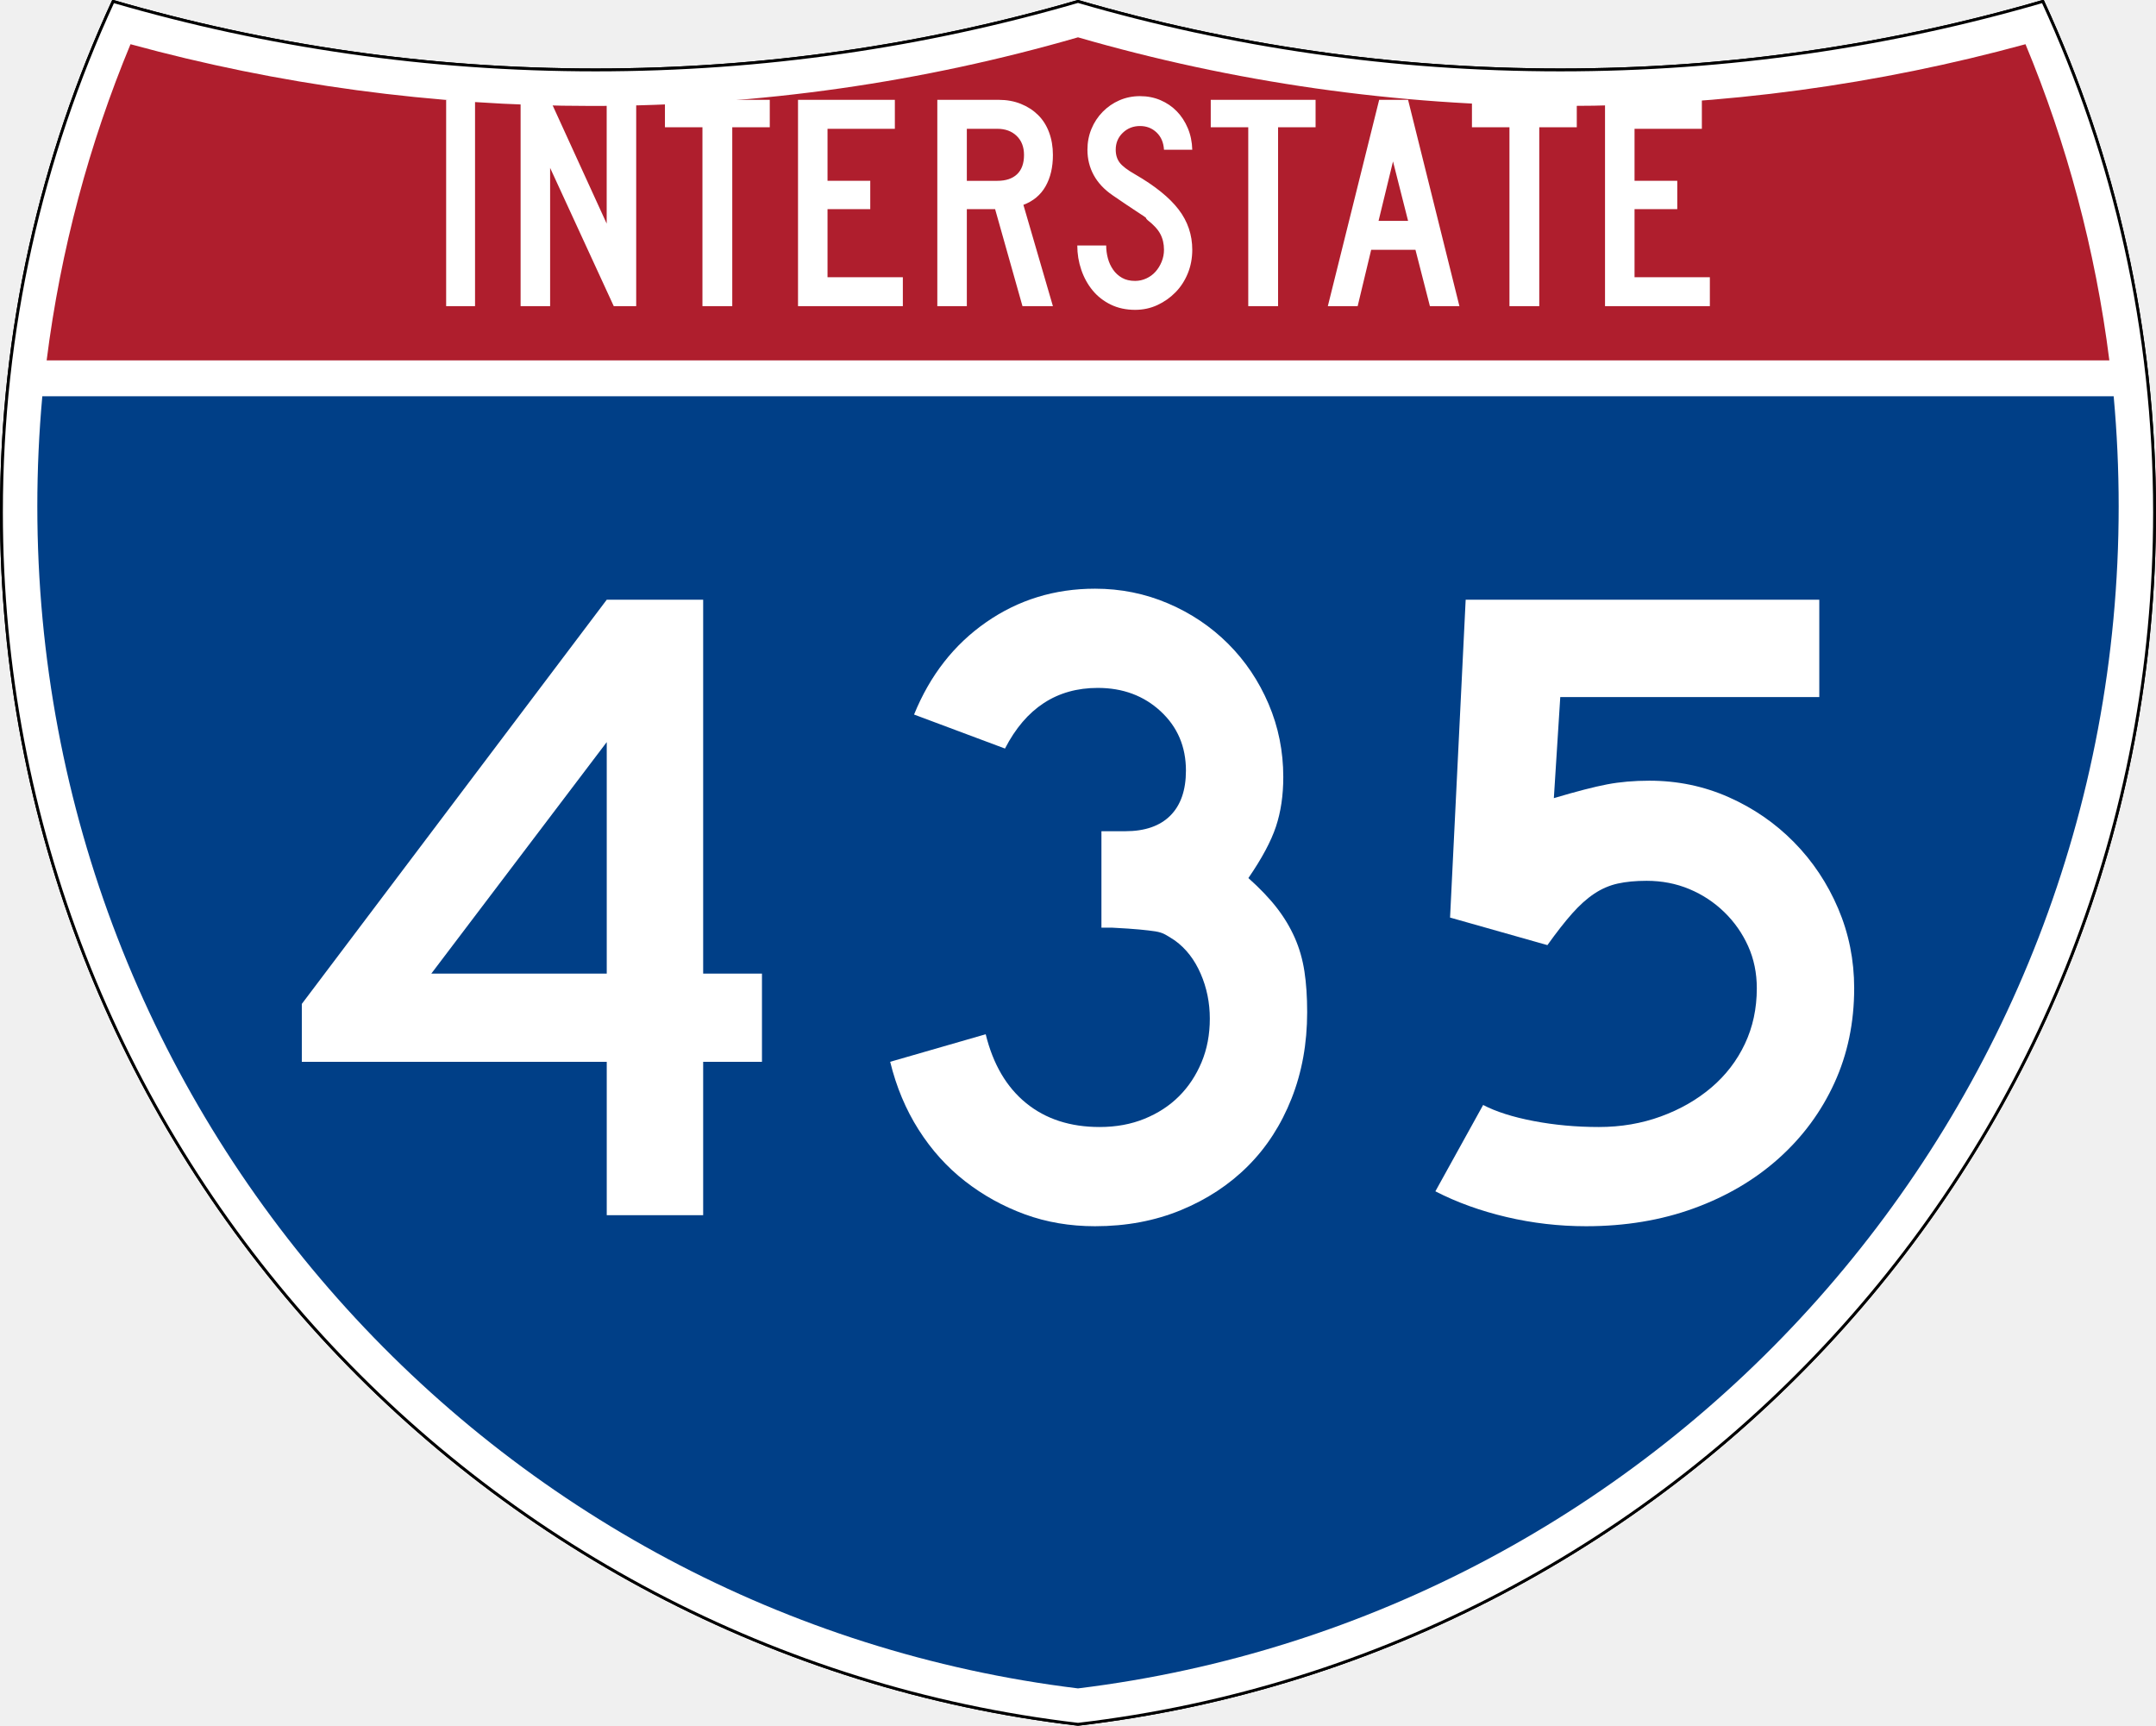
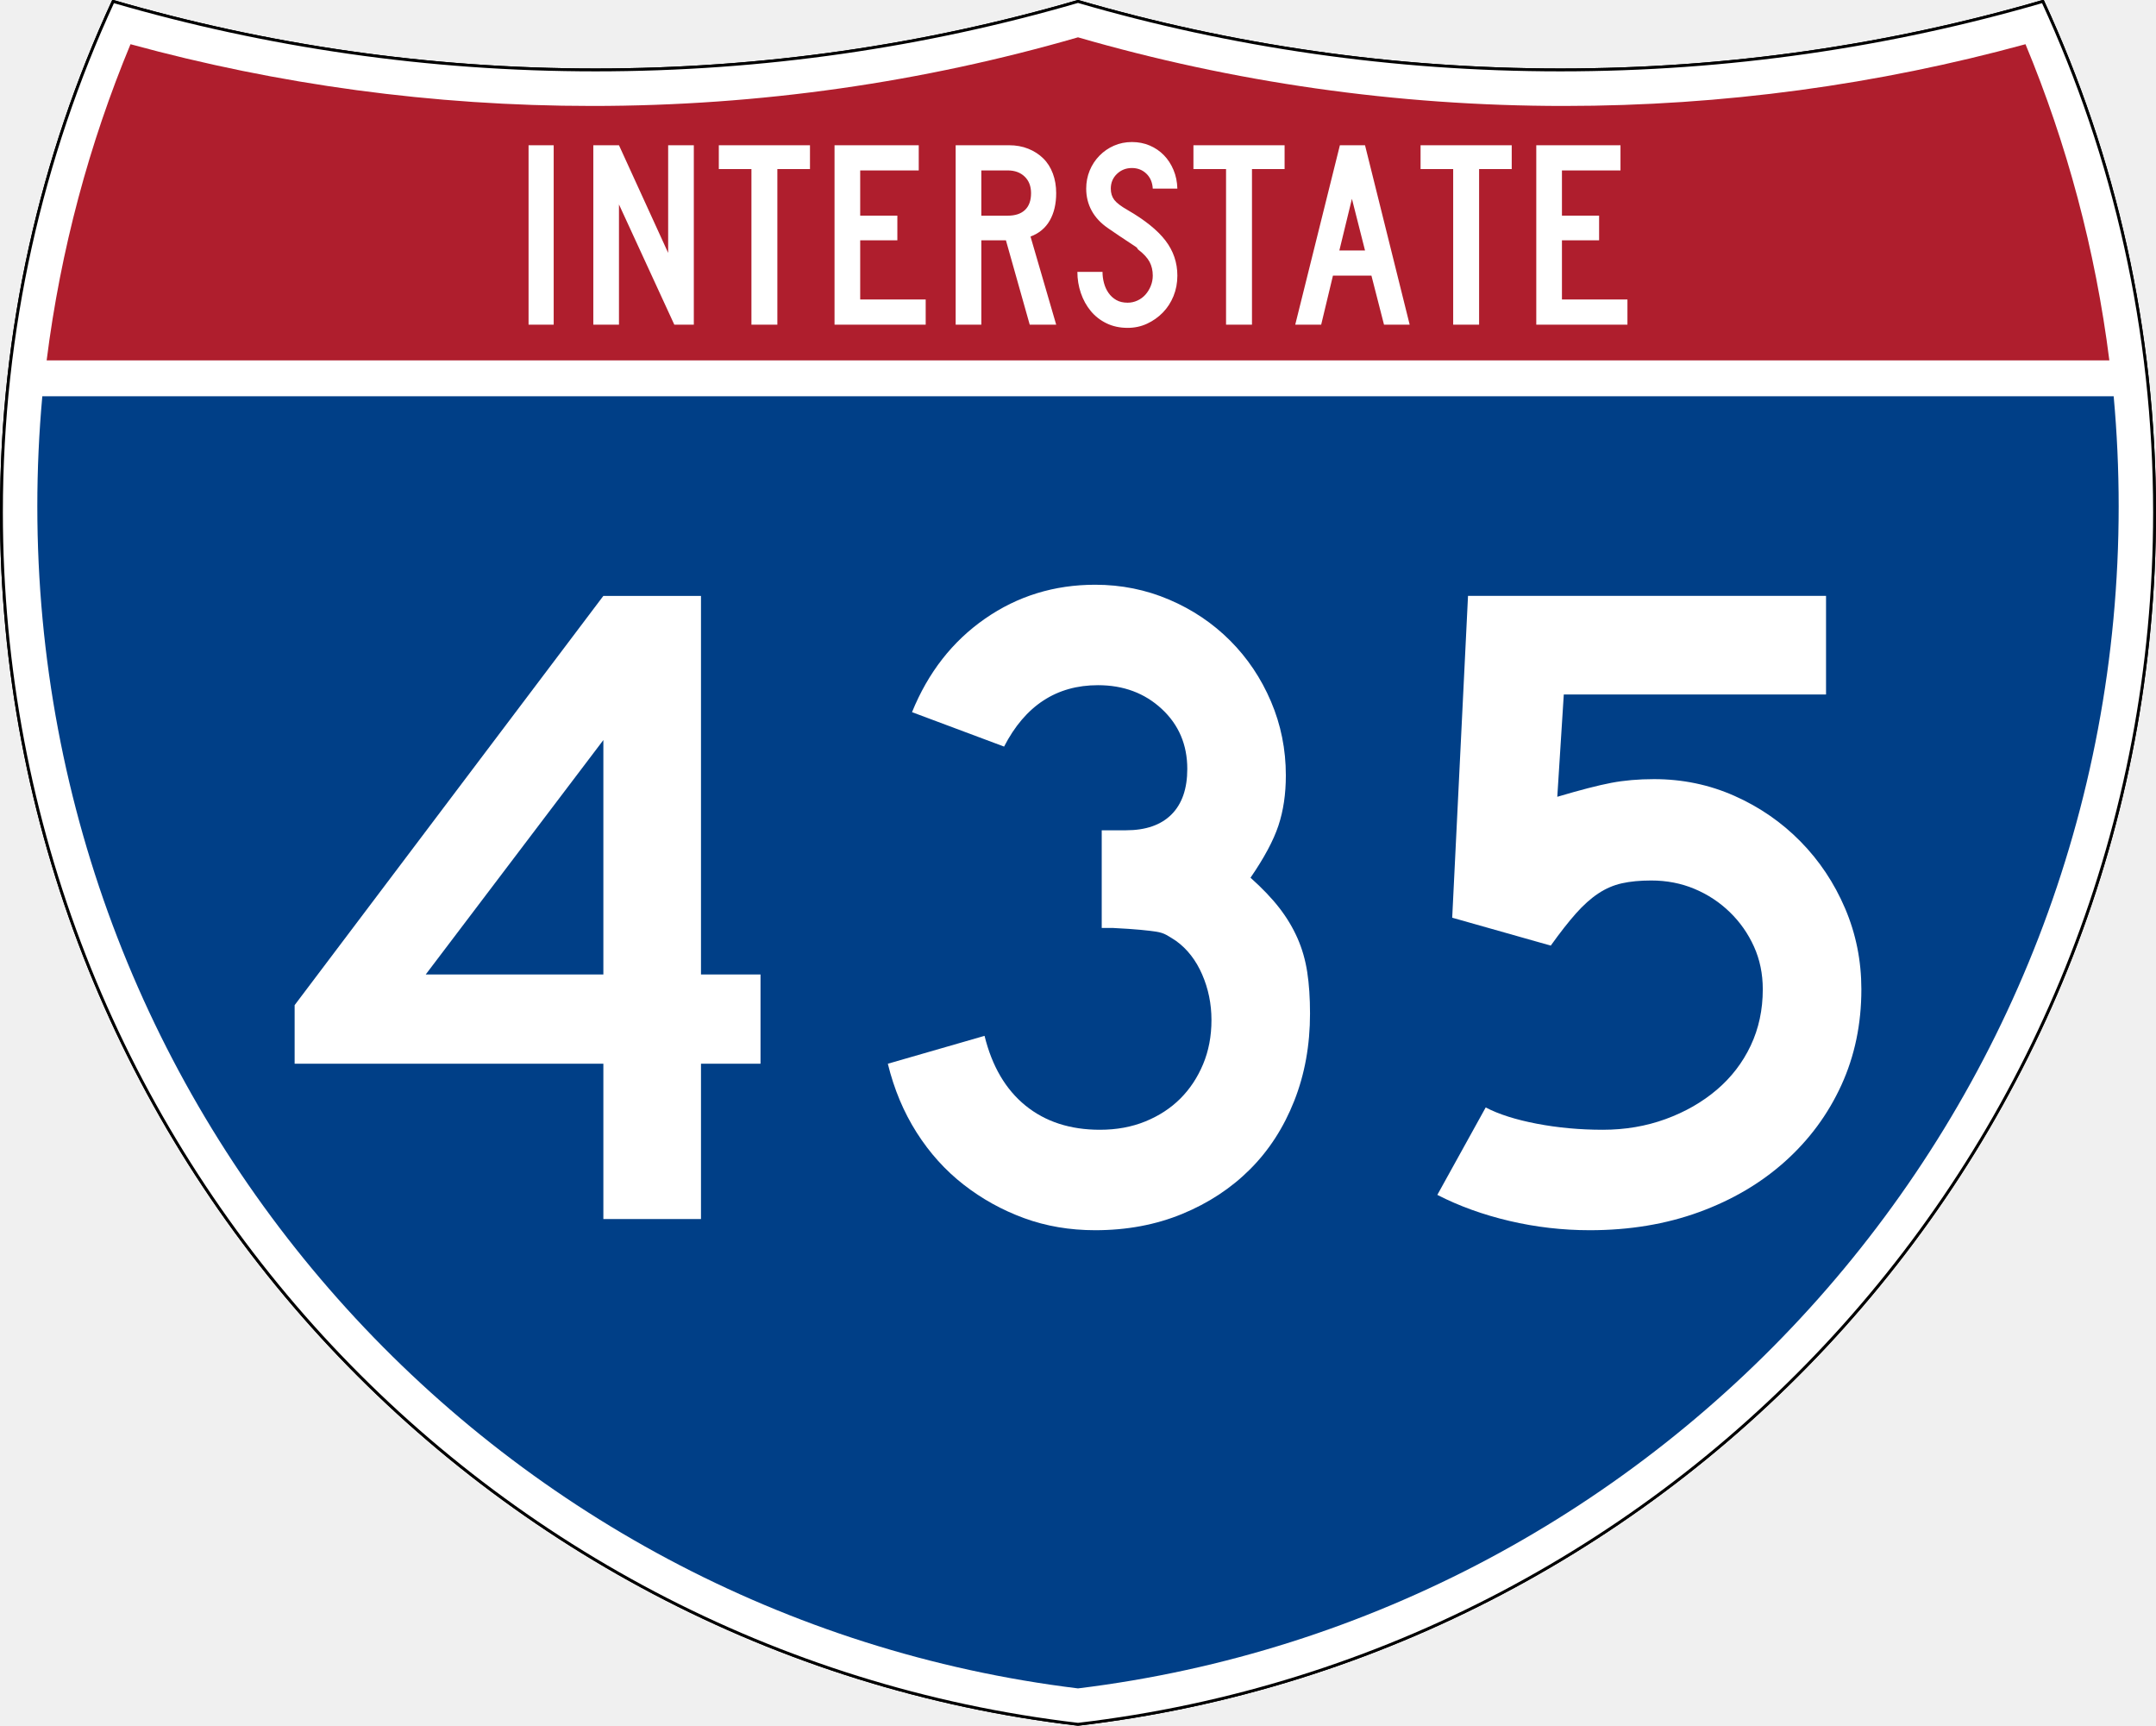
<svg xmlns="http://www.w3.org/2000/svg" width="751" height="601" viewBox="0 0 750 599.999" id="Layer_1" xml:space="preserve">
  <g transform="matrix(0.998668,0,0,0.99867,0.499334,0.398971)" id="g5" style="fill:#ffffff;fill-opacity:1;stroke:#000000;stroke-width:1;stroke-miterlimit:4;stroke-opacity:1;stroke-dasharray:none">
    <path d="M 38.915,0 C 92.236,15.525 148.625,23.85 206.958,23.85 265.291,23.85 321.679,15.525 375,4.883e-4 428.32,15.525 484.709,23.85 543.042,23.85 601.375,23.85 657.764,15.525 711.084,0 736.064,54.121 750,114.388 750,177.909 750,395.718 586.16,575.254 375,599.999 163.839,575.254 0,395.718 0,177.909 0,114.388 13.935,54.121 38.915,0 z" id="path7" style="fill:#ffffff;fill-opacity:1;stroke:#000000;stroke-width:1;stroke-miterlimit:4;stroke-opacity:1;stroke-dasharray:none" />
    <path d="M 38.915,0 C 92.236,15.525 148.625,23.85 206.958,23.85 265.291,23.85 321.679,15.525 375,4.883e-4 428.32,15.525 484.709,23.85 543.042,23.85 601.375,23.85 657.764,15.525 711.084,0 736.064,54.121 750,114.388 750,177.909 750,395.718 586.16,575.254 375,599.999 163.839,575.254 0,395.718 0,177.909 0,114.388 13.935,54.121 38.915,0 z" id="path9" style="fill:#ffffff;fill-opacity:1;stroke:#000000;stroke-width:1;stroke-linecap:round;stroke-linejoin:round;stroke-miterlimit:4;stroke-opacity:1;stroke-dasharray:none" />
  </g>
  <g transform="matrix(1.0056,0,0,1.01014,-2.10137,-3.70189)" id="g11" style="fill:#003f87;fill-opacity:1">
    <path d="m 15,177.909 c 0,-12.782 0.585,-25.427 1.729,-37.91 l 716.542,0 C 734.415,152.482 735,165.127 735,177.909 735,387.423 577.855,560.229 375,584.891 172.145,560.229 15,387.423 15,177.909 z" id="path13" style="fill:#003f87;fill-opacity:1" />
  </g>
  <g transform="matrix(1.00604,0,0,1.02708,-2.2645,-3.1523)" id="g15" style="fill:#af1e2d;fill-opacity:1">
    <path d="m 47.378,17.943 c 50.892,13.635 104.388,20.906 159.582,20.906 58.261,0 114.629,-8.101 168.04,-23.238 53.411,15.137 109.779,23.238 168.04,23.238 55.194,0 108.69,-7.271 159.581,-20.906 14.262,33.625 24.164,69.546 28.996,107.056 l -713.235,0 C 23.215,87.489 33.116,51.567 47.378,17.943 z" id="path17" style="fill:#af1e2d;fill-opacity:1" />
  </g>
-   <path fill="#fff" d="M108.869 112.812V50.416h8.741v62.395h-8.741zm50.701 0-19.25-41.814v41.814h-8.928V50.416h8.928l17.11 37.437V50.416h8.928v62.395h-6.789zm35.847-54.105v54.105h-9.019V58.706h-11.346v-8.29h31.712v8.29h-11.346zm19.889 54.105V50.416h29.294v8.756H224.234v15.736h12.927v8.569H224.234v20.582h22.784v8.753h-31.712zm67.899 0-8.278-29.335h-8.554v29.335h-8.928V50.416h18.6c2.418 0 4.634.404 6.649 1.211 2.015.807 3.751 1.925 5.208 3.354 1.457 1.429 2.573 3.183 3.347 5.262.775 2.079 1.162 4.361 1.162 6.845-0 3.725-.744 6.891-2.232 9.499-1.488 2.608-3.72 4.47-6.696 5.586l8.928 30.639h-9.207zm.465-45.724c-0-2.421-.744-4.346-2.232-5.773-1.488-1.428-3.441-2.141-5.859-2.141h-9.207v15.736h9.207c2.603 0 4.603-.667 5.998-2.002 1.395-1.335 2.093-3.274 2.093-5.819zm50.894 28.681c-0 2.546-.449 4.921-1.348 7.125-.899 2.203-2.138 4.112-3.719 5.727-1.581 1.614-3.41 2.903-5.487 3.865-2.077.962-4.325 1.444-6.743 1.444-2.728 0-5.177-.528-7.346-1.583-2.169-1.055-3.998-2.483-5.486-4.283-1.488-1.8-2.635-3.88-3.441-6.24-.806-2.36-1.209-4.812-1.209-7.356h8.741c-0 1.304.17 2.591.511 3.864.341 1.272.867 2.421 1.581 3.446.713 1.025 1.612 1.848 2.698 2.468 1.085.621 2.402.931 3.952.931 1.179 0 2.311-.248 3.396-.745 1.085-.496 2.015-1.179 2.79-2.049.775-.87 1.394-1.879 1.859-3.027.464-1.148.697-2.344.697-3.587-0-1.8-.372-3.398-1.115-4.794-.744-1.396-2.045-2.809-3.905-4.237-.31-.311-.434-.482-.372-.513.062-.031-.123-.202-.558-.512-.434-.31-1.349-.915-2.744-1.816-1.395-.901-3.674-2.437-6.835-4.608-2.541-1.739-4.447-3.773-5.719-6.102-1.271-2.328-1.907-4.889-1.907-7.682 0-2.236.403-4.331 1.209-6.286.806-1.955 1.937-3.678 3.394-5.168 1.457-1.49 3.146-2.654 5.069-3.493 1.922-.838 3.999-1.258 6.229-1.258 2.233 0 4.294.404 6.185 1.211 1.891.807 3.534 1.925 4.928 3.354 1.394 1.429 2.51 3.136 3.347 5.123.837 1.987 1.287 4.159 1.349 6.518h-8.557c-.123-2.173-.867-3.911-2.231-5.215-1.364-1.303-3.039-1.955-5.023-1.955-2.045 0-3.781.683-5.206 2.049-1.426 1.366-2.138 3.073-2.138 5.121-0 1.552.403 2.855 1.209 3.911.806 1.055 2.356 2.235 4.649 3.538 6.015 3.477 10.401 7.015 13.16 10.616 2.759 3.601 4.138 7.667 4.138 12.199zm25.956-37.062v54.105h-9.019V58.706h-11.346v-8.29H371.867v8.29h-11.346zm45.928 54.105-4.371-17.043h-13.393l-4.09 17.043h-9.022l15.53-62.395h8.744l15.53 62.395h-8.928zM395.289 69.042l-4.371 17.973h8.928l-4.558-17.973zm44.242-10.336v54.105h-9.019V58.706h-11.346v-8.29h31.712v8.29h-11.346zm19.889 54.105V50.416h29.294v8.756h-20.366v15.736h12.927v8.569h-12.927v20.582h22.784v8.753h-31.712z" transform="translate(375.000,70.500) scale(1.15) translate(-300.000,-81.614)" />
-   <g transform="translate(375.000,315.000) scale(0.8577) translate(-375.000,-315.000)">
-     <path fill="#fff" d="M 369.465,378.183 L 369.465,440.389 L 330.359,440.389 L 330.359,378.183 L 206.687,378.183 L 206.687,354.709 L 330.359,190.806 L 369.465,190.806 L 369.465,342.42 L 393.315,342.42 L 393.315,378.183 L 369.465,378.183 z M 330.359,248.543 L 259.207,342.42 L 330.359,342.42 L 330.359,248.543 z " transform="translate(-146.491,0)" />
+   <path fill="#fff" d="M108.869 112.812V50.416h8.741v62.395h-8.741zm50.701 0-19.25-41.814v41.814h-8.928V50.416h8.928l17.11 37.437V50.416h8.928v62.395h-6.789zm35.847-54.105v54.105h-9.019V58.706h-11.346v-8.29h31.712v8.29h-11.346zm19.889 54.105V50.416h29.294v8.756H224.234v15.736h12.927v8.569H224.234v20.582h22.784v8.753h-31.712zm67.899 0-8.278-29.335h-8.554v29.335h-8.928V50.416h18.6c2.418 0 4.634.404 6.649 1.211 2.015.807 3.751 1.925 5.208 3.354 1.457 1.429 2.573 3.183 3.347 5.262.775 2.079 1.162 4.361 1.162 6.845-0 3.725-.744 6.891-2.232 9.499-1.488 2.608-3.72 4.47-6.696 5.586l8.928 30.639h-9.207zm.465-45.724c-0-2.421-.744-4.346-2.232-5.773-1.488-1.428-3.441-2.141-5.859-2.141h-9.207v15.736h9.207c2.603 0 4.603-.667 5.998-2.002 1.395-1.335 2.093-3.274 2.093-5.819zm50.894 28.681c-0 2.546-.449 4.921-1.348 7.125-.899 2.203-2.138 4.112-3.719 5.727-1.581 1.614-3.41 2.903-5.487 3.865-2.077.962-4.325 1.444-6.743 1.444-2.728 0-5.177-.528-7.346-1.583-2.169-1.055-3.998-2.483-5.486-4.283-1.488-1.8-2.635-3.88-3.441-6.24-.806-2.36-1.209-4.812-1.209-7.356h8.741c-0 1.304.17 2.591.511 3.864.341 1.272.867 2.421 1.581 3.446.713 1.025 1.612 1.848 2.698 2.468 1.085.621 2.402.931 3.952.931 1.179 0 2.311-.248 3.396-.745 1.085-.496 2.015-1.179 2.79-2.049.775-.87 1.394-1.879 1.859-3.027.464-1.148.697-2.344.697-3.587-0-1.8-.372-3.398-1.115-4.794-.744-1.396-2.045-2.809-3.905-4.237-.31-.311-.434-.482-.372-.513.062-.031-.123-.202-.558-.512-.434-.31-1.349-.915-2.744-1.816-1.395-.901-3.674-2.437-6.835-4.608-2.541-1.739-4.447-3.773-5.719-6.102-1.271-2.328-1.907-4.889-1.907-7.682 0-2.236.403-4.331 1.209-6.286.806-1.955 1.937-3.678 3.394-5.168 1.457-1.49 3.146-2.654 5.069-3.493 1.922-.838 3.999-1.258 6.229-1.258 2.233 0 4.294.404 6.185 1.211 1.891.807 3.534 1.925 4.928 3.354 1.394 1.429 2.51 3.136 3.347 5.123.837 1.987 1.287 4.159 1.349 6.518h-8.557c-.123-2.173-.867-3.911-2.231-5.215-1.364-1.303-3.039-1.955-5.023-1.955-2.045 0-3.781.683-5.206 2.049-1.426 1.366-2.138 3.073-2.138 5.121-0 1.552.403 2.855 1.209 3.911.806 1.055 2.356 2.235 4.649 3.538 6.015 3.477 10.401 7.015 13.16 10.616 2.759 3.601 4.138 7.667 4.138 12.199zm25.956-37.062v54.105h-9.019V58.706h-11.346v-8.29H371.867v8.29h-11.346zm45.928 54.105-4.371-17.043h-13.393l-4.09 17.043h-9.022l15.53-62.395h8.744l15.53 62.395h-8.928zM395.289 69.042l-4.371 17.973h8.928l-4.558-17.973zm44.242-10.336v54.105h-9.019V58.706h-11.346v-8.29h31.712v8.29h-11.346zm19.889 54.105V50.416h29.294v8.756h-20.366v15.736h12.927v8.569h-12.927v20.582h22.784v8.753h-31.712z" transform="translate(75.000,0)" />
+   <g transform="translate(375.000,315.000) scale(0.8684) translate(-375.000,-315.000)">
+     <path fill="#fff" d="M 369.465,378.183 L 369.465,440.389 L 330.359,440.389 L 330.359,378.183 L 206.687,378.183 L 206.687,354.709 L 330.359,190.806 L 369.465,190.806 L 369.465,342.42 L 393.315,342.42 L 393.315,378.183 L 369.465,378.183 z M 330.359,248.543 L 259.207,342.42 L 330.359,342.42 L 330.359,248.543 z " transform="translate(-145.491,0)" />
    <path fill="#fff" d="M 381.567,358.062 C 381.566,370.726 379.456,382.397 375.235,393.075 C 371.013,403.754 365.115,412.88 357.54,420.455 C 349.965,428.03 340.901,433.99 330.348,438.337 C 319.795,442.683 308.186,444.856 295.523,444.856 C 285.337,444.856 275.837,443.242 267.023,440.014 C 258.209,436.785 250.138,432.316 242.81,426.605 C 235.481,420.895 229.21,413.941 223.996,405.745 C 218.782,397.549 214.932,388.361 212.446,378.183 L 251.188,367.009 C 254.174,379.172 259.64,388.483 267.586,394.94 C 275.532,401.397 285.466,404.625 297.387,404.625 C 304.086,404.625 310.168,403.507 315.633,401.272 C 321.097,399.036 325.754,395.995 329.604,392.149 C 333.454,388.303 336.496,383.71 338.732,378.371 C 340.968,373.032 342.086,367.134 342.086,360.677 C 342.086,354.22 340.843,348.134 338.357,342.42 C 335.871,336.706 332.396,332.234 327.933,329.006 C 326.44,328.013 325.134,327.206 324.016,326.584 C 322.898,325.963 321.532,325.529 319.918,325.283 C 318.304,325.036 316.193,324.788 313.586,324.538 C 310.979,324.288 307.315,324.042 302.594,323.799 L 298.126,323.799 L 298.126,283.568 L 298.126,284.682 L 299.24,284.682 L 299.99,284.682 L 307.811,284.682 C 315.761,284.682 321.847,282.572 326.068,278.35 C 330.289,274.129 332.4,268.043 332.4,260.093 C 332.4,250.408 328.986,242.399 322.158,236.067 C 315.329,229.735 306.822,226.569 296.637,226.569 C 280.002,226.569 267.459,234.766 259.009,251.158 L 222.131,237.369 C 228.588,221.477 238.336,208.998 251.375,199.934 C 264.414,190.87 279.13,186.338 295.523,186.338 C 305.951,186.338 315.822,188.326 325.136,192.301 C 334.45,196.276 342.584,201.74 349.537,208.693 C 356.491,215.647 361.953,223.779 365.924,233.089 C 369.895,242.399 371.881,252.272 371.881,262.708 C 371.881,270.158 370.888,276.863 368.903,282.823 C 366.917,288.784 363.192,295.736 357.728,303.678 C 362.449,307.899 366.299,311.935 369.278,315.785 C 372.256,319.635 374.677,323.67 376.542,327.892 C 378.406,332.113 379.71,336.645 380.452,341.488 C 381.195,346.33 381.566,351.855 381.567,358.062 L 381.567,358.062 z " transform="translate(86.378,0)" />
-     <path fill="#fff" d="M384.931 348.377c-0 13.907-2.67 26.698-8.009 38.372-5.339 11.675-12.852 21.857-22.537 30.546-9.686 8.689-21.171 15.455-34.456 20.297-13.285 4.843-27.874 7.264-43.767 7.264-10.928 0-21.669-1.241-32.222-3.723-10.553-2.482-20.176-5.959-28.869-10.43l19.371-35.013c5.214 2.728 12.042 4.9 20.485 6.514 8.443 1.614 17.256 2.421 26.442 2.421 8.943 0 17.325-1.427 25.146-4.28 7.821-2.853 14.651-6.764 20.491-11.732 5.839-4.968 10.371-10.866 13.596-17.694 3.225-6.828 4.837-14.342 4.837-22.543-0-6.207-1.179-11.917-3.535-17.131-2.357-5.214-5.584-9.809-9.68-13.784-4.096-3.975-8.814-7.08-14.153-9.316-5.339-2.236-11.116-3.353-17.33-3.354-4.464 0-8.373.373-11.726 1.12-3.354.747-6.521 2.113-9.504 4.098-2.982 1.986-5.963 4.655-8.941 8.009-2.978 3.354-6.332 7.637-10.061 12.851l-39.481-11.175 6.332-128.89h143.418v39.492H265.727l-2.603 40.97c9.185-2.728 16.385-4.589 21.599-5.582 5.214-.993 10.928-1.489 17.143-1.489 11.421 0 22.16 2.234 32.217 6.701 10.057 4.468 18.872 10.552 26.448 18.251 7.575 7.7 13.535 16.641 17.882 26.823 4.346 10.182 6.519 20.983 6.52 32.404z" transform="translate(304.873,0)" />
+     <path fill="#fff" d="M384.931 348.377c-0 13.907-2.67 26.698-8.009 38.372-5.339 11.675-12.852 21.857-22.537 30.546-9.686 8.689-21.171 15.455-34.456 20.297-13.285 4.843-27.874 7.264-43.767 7.264-10.928 0-21.669-1.241-32.222-3.723-10.553-2.482-20.176-5.959-28.869-10.43l19.371-35.013c5.214 2.728 12.042 4.9 20.485 6.514 8.443 1.614 17.256 2.421 26.442 2.421 8.943 0 17.325-1.427 25.146-4.28 7.821-2.853 14.651-6.764 20.491-11.732 5.839-4.968 10.371-10.866 13.596-17.694 3.225-6.828 4.837-14.342 4.837-22.543-0-6.207-1.179-11.917-3.535-17.131-2.357-5.214-5.584-9.809-9.68-13.784-4.096-3.975-8.814-7.08-14.153-9.316-5.339-2.236-11.116-3.353-17.33-3.354-4.464 0-8.373.373-11.726 1.12-3.354.747-6.521 2.113-9.504 4.098-2.982 1.986-5.963 4.655-8.941 8.009-2.978 3.354-6.332 7.637-10.061 12.851l-39.481-11.175 6.332-128.89h143.418v39.492H265.727l-2.603 40.97c9.185-2.728 16.385-4.589 21.599-5.582 5.214-.993 10.928-1.489 17.143-1.489 11.421 0 22.16 2.234 32.217 6.701 10.057 4.468 18.872 10.552 26.448 18.251 7.575 7.7 13.535 16.641 17.882 26.823 4.346 10.182 6.519 20.983 6.52 32.404z" transform="translate(303.873,0)" />
  </g>
</svg>
